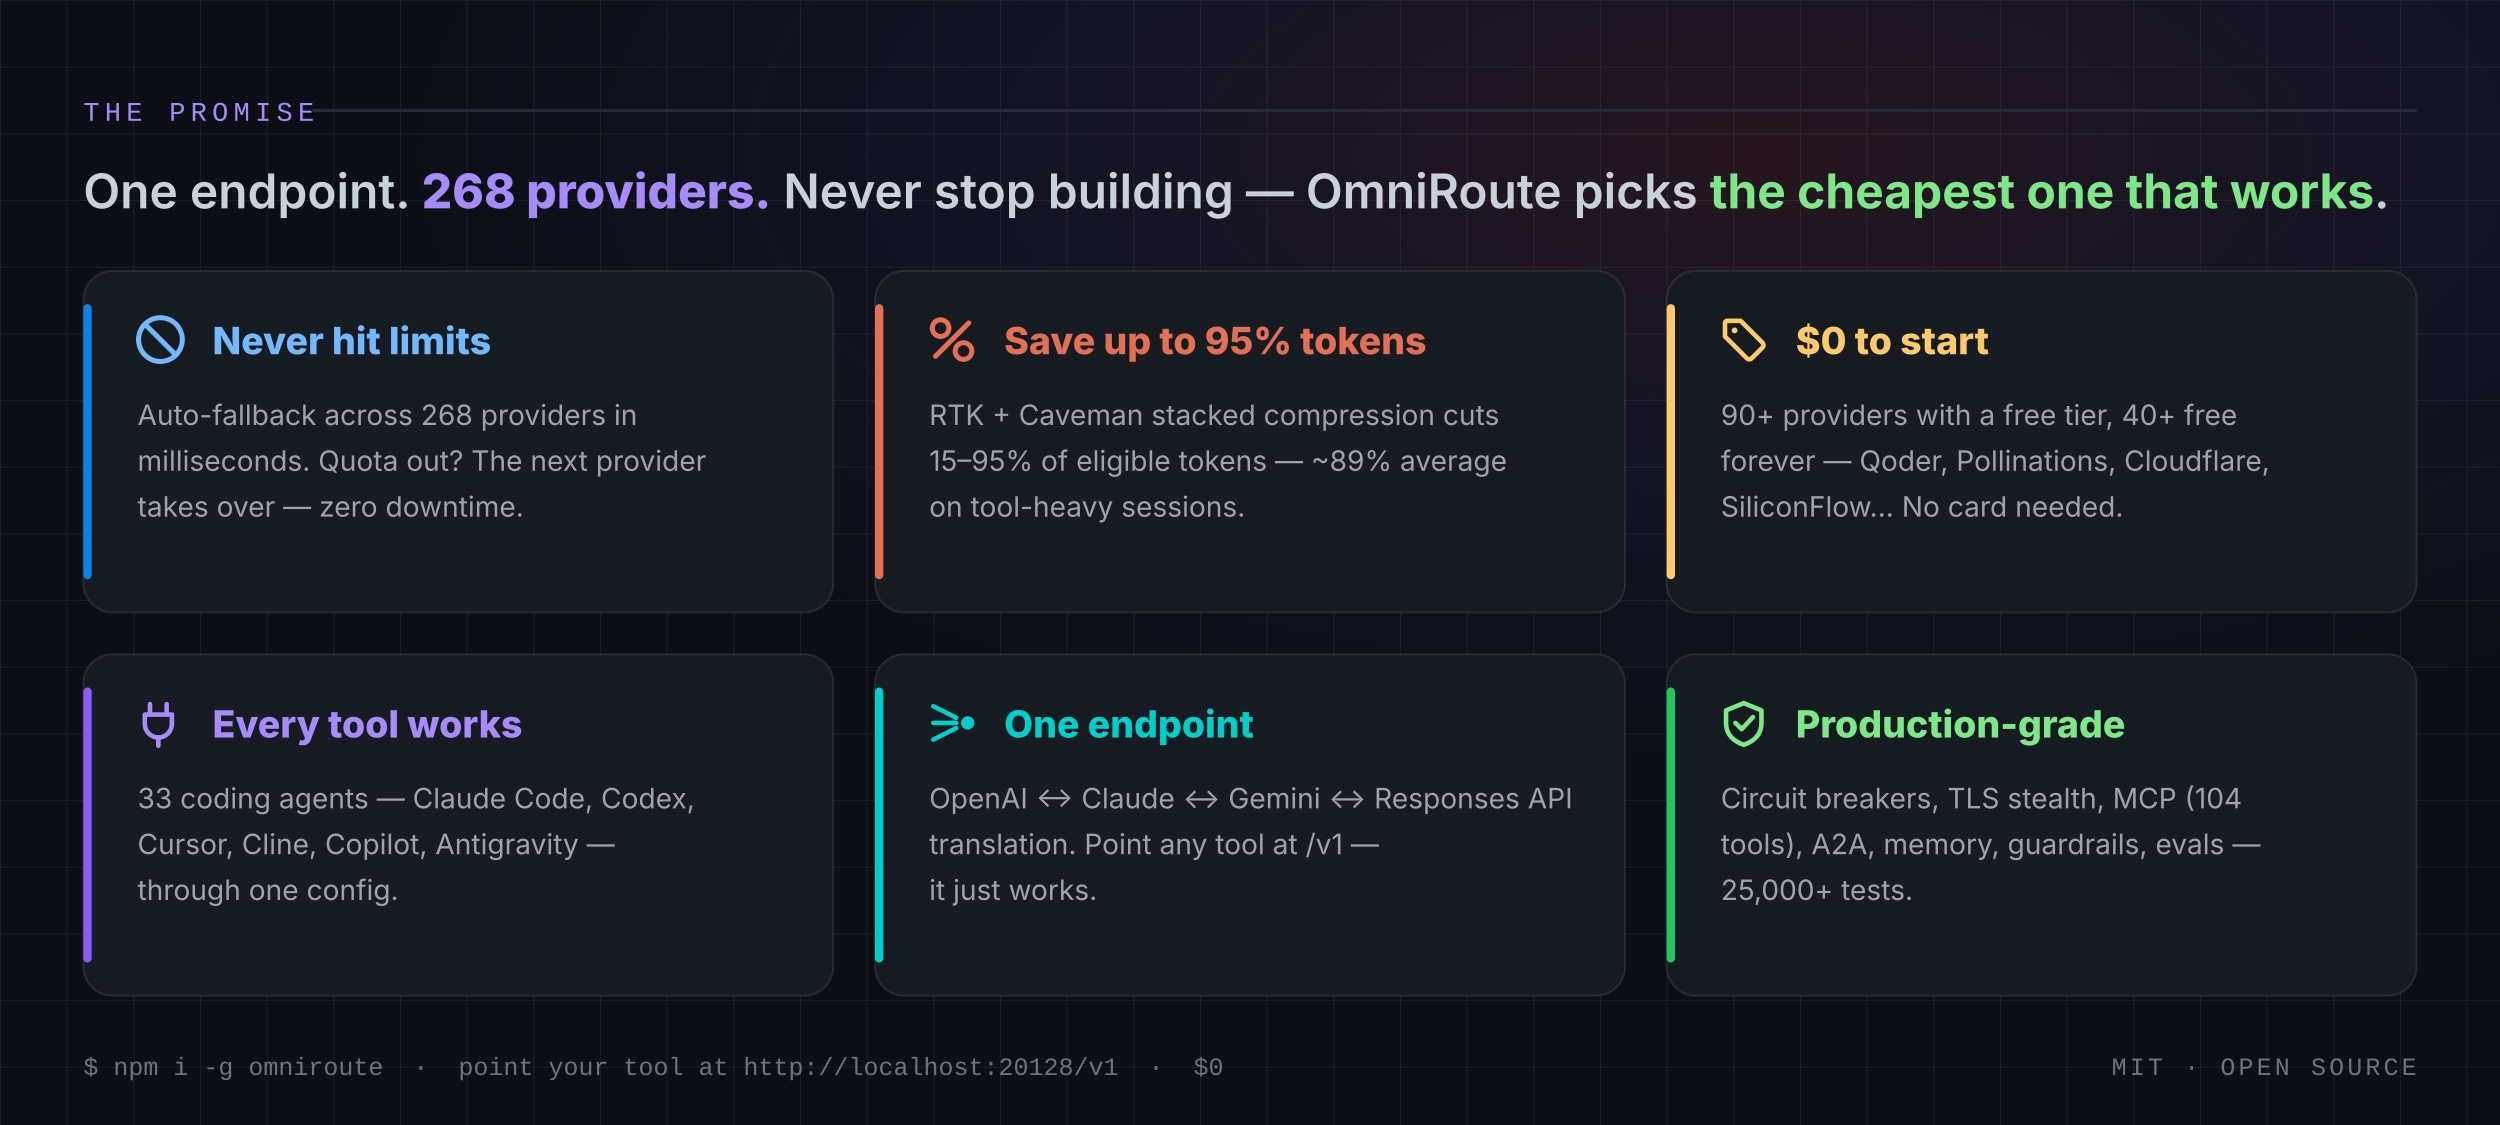
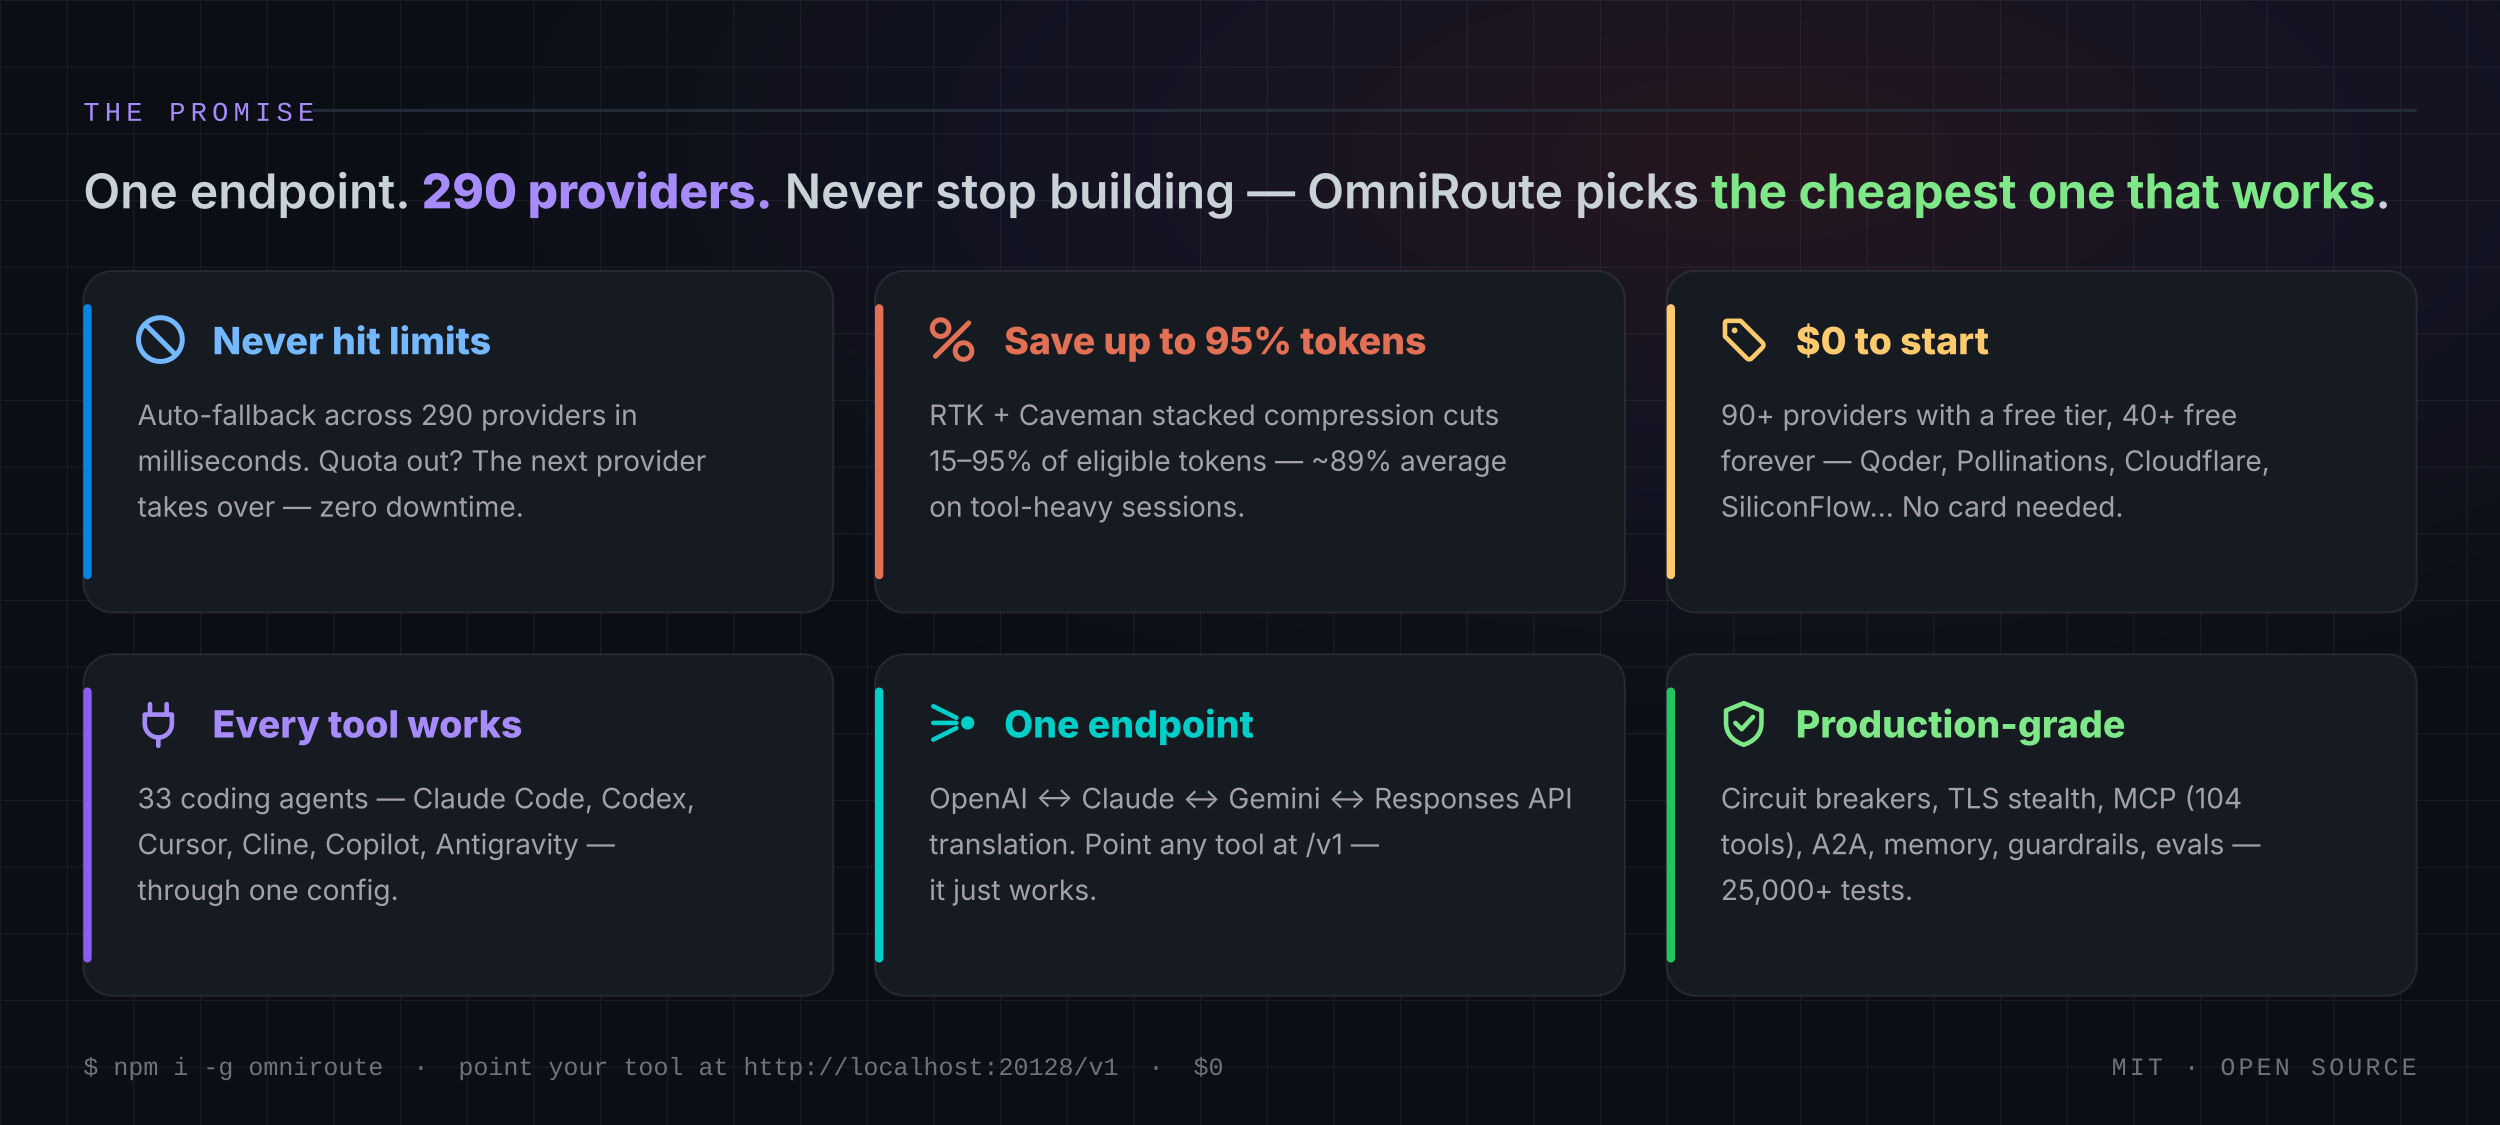
- <svg xmlns="http://www.w3.org/2000/svg" viewBox="0 0 1200 540" role="img" aria-label="The OmniRoute promise: one endpoint, 268 providers — never stop building, OmniRoute picks the cheapest one that works. Six pillars. Never hit limits: auto-fallback across 268 providers in milliseconds, quota out means the next provider takes over with zero downtime. Save up to 95 percent of tokens: RTK plus Caveman stacked compression cuts 15 to 95 percent of eligible tokens, about 89 percent average on tool-heavy sessions. Zero dollars to start: 90+ providers with a free tier, 40+ free forever — Qoder, Pollinations, Cloudflare, SiliconFlow — no card needed. Every tool works: 33 coding agents including Claude Code, Codex, Cursor, Cline, Copilot and Antigravity through one config. One endpoint: OpenAI, Claude, Gemini and Responses API translation — point any tool at /v1 and it just works. Production-grade: circuit breakers, TLS stealth, MCP with 104 tools, A2A, memory, guardrails, evals — 25,000+ tests.">
+ <svg xmlns="http://www.w3.org/2000/svg" viewBox="0 0 1200 540" role="img" aria-label="The OmniRoute promise: one endpoint, 290 providers — never stop building, OmniRoute picks the cheapest one that works. Six pillars. Never hit limits: auto-fallback across 290 providers in milliseconds, quota out means the next provider takes over with zero downtime. Save up to 95 percent of tokens: RTK plus Caveman stacked compression cuts 15 to 95 percent of eligible tokens, about 89 percent average on tool-heavy sessions. Zero dollars to start: 90+ providers with a free tier, 40+ free forever — Qoder, Pollinations, Cloudflare, SiliconFlow — no card needed. Every tool works: 33 coding agents including Claude Code, Codex, Cursor, Cline, Copilot and Antigravity through one config. One endpoint: OpenAI, Claude, Gemini and Responses API translation — point any tool at /v1 and it just works. Production-grade: circuit breakers, TLS stealth, MCP with 104 tools, A2A, memory, guardrails, evals — 25,000+ tests.">
  <defs>
    <pattern id="gridPaperP" width="32" height="32" patternUnits="userSpaceOnUse">
      <path d="M 32 0 L 0 0 0 32" fill="none" stroke="#ffffff" stroke-opacity="0.06" stroke-width="1" />
    </pattern>
    <radialGradient id="bgGlowP" cx="70%" cy="14%" r="55%">
      <stop offset="0%" stop-color="#e54d5e" stop-opacity="0.12" />
      <stop offset="55%" stop-color="#8b5cf6" stop-opacity="0.06" />
      <stop offset="100%" stop-color="#6366f1" stop-opacity="0" />
    </radialGradient>
  </defs>
  <rect width="1200" height="540" fill="#0b0e14" />
  <rect width="1200" height="540" fill="url(#gridPaperP)" />
  <rect width="1200" height="540" fill="url(#bgGlowP)" />
  <g>
    <text x="40" y="58" font-family="Consolas, 'Courier New', monospace" font-size="13" letter-spacing="2.5" fill="#a78bfa">THE PROMISE</text>
    <line x1="150" y1="53" x2="1160" y2="53" stroke="#232b38" stroke-width="1.5" />
  </g>
  <g>
-     <text x="40" y="100" font-family="Inter, 'Segoe UI', Arial, Helvetica, system-ui, sans-serif" font-size="23" font-weight="600" fill="#c9d1d9">One endpoint. <tspan fill="#a78bfa" font-weight="800">268 providers.</tspan> Never stop building — OmniRoute picks <tspan fill="#7ee787" font-weight="700">the cheapest one that works</tspan>.</text>
+     <text x="40" y="100" font-family="Inter, 'Segoe UI', Arial, Helvetica, system-ui, sans-serif" font-size="23" font-weight="600" fill="#c9d1d9">One endpoint. <tspan fill="#a78bfa" font-weight="800">290 providers.</tspan> Never stop building — OmniRoute picks <tspan fill="#7ee787" font-weight="700">the cheapest one that works</tspan>.</text>
  </g>
  <g font-family="Inter, 'Segoe UI', Arial, Helvetica, system-ui, sans-serif">
    <g>
      <rect x="40" y="130" width="360" height="164" rx="14" fill="#161b22" stroke="#ffffff" stroke-opacity="0.08" stroke-width="1" />
      <rect x="40" y="130" width="360" height="164" rx="14" fill="none" stroke="#74b9ff" stroke-width="1.5" opacity="0">
        <animate attributeName="opacity" values="0;0.9;0;0" keyTimes="0;0.055;0.12;1" dur="12s" begin="3s" repeatCount="indefinite" />
      </rect>
      <rect x="40" y="146" width="4" height="132" rx="2" fill="#0984e3" />
      <g transform="translate(66,152)" stroke="#74b9ff" stroke-width="2.4" fill="none" stroke-linecap="round">
        <circle cx="11" cy="11" r="10.5" />
        <line x1="3.9" y1="3.9" x2="18.1" y2="18.1" />
      </g>
      <text x="102" y="170" font-size="18" font-weight="800" fill="#74b9ff">Never hit limits</text>
-       <text x="66" y="204" font-size="13.5" fill="#a1a1aa">Auto-fallback across 268 providers in</text>
+       <text x="66" y="204" font-size="13.5" fill="#a1a1aa">Auto-fallback across 290 providers in</text>
      <text x="66" y="226" font-size="13.5" fill="#a1a1aa">milliseconds. Quota out? The next provider</text>
      <text x="66" y="248" font-size="13.5" fill="#a1a1aa">takes over — zero downtime.</text>
    </g>
    <g>
      <rect x="420" y="130" width="360" height="164" rx="14" fill="#161b22" stroke="#ffffff" stroke-opacity="0.08" stroke-width="1" />
      <rect x="420" y="130" width="360" height="164" rx="14" fill="none" stroke="#e17055" stroke-width="1.5" opacity="0">
        <animate attributeName="opacity" values="0;0;0.9;0;0" keyTimes="0;0.167;0.222;0.287;1" dur="12s" begin="3s" repeatCount="indefinite" />
      </rect>
      <rect x="420" y="146" width="4" height="132" rx="2" fill="#e17055" />
      <g transform="translate(446,152)" stroke="#e17055" stroke-width="2.4" fill="none" stroke-linecap="round">
        <circle cx="5.5" cy="5.5" r="4" />
        <circle cx="16.5" cy="16.5" r="4" />
        <line x1="19" y1="3" x2="3" y2="19" />
      </g>
      <text x="482" y="170" font-size="18" font-weight="800" fill="#e17055">Save up to 95% tokens</text>
      <text x="446" y="204" font-size="13.5" fill="#a1a1aa">RTK + Caveman stacked compression cuts</text>
      <text x="446" y="226" font-size="13.5" fill="#a1a1aa">15–95% of eligible tokens — ~89% average</text>
      <text x="446" y="248" font-size="13.5" fill="#a1a1aa">on tool-heavy sessions.</text>
    </g>
    <g>
      <rect x="800" y="130" width="360" height="164" rx="14" fill="#161b22" stroke="#ffffff" stroke-opacity="0.08" stroke-width="1" />
      <rect x="800" y="130" width="360" height="164" rx="14" fill="none" stroke="#fdcb6e" stroke-width="1.5" opacity="0">
        <animate attributeName="opacity" values="0;0;0.9;0;0" keyTimes="0;0.334;0.389;0.454;1" dur="12s" begin="3s" repeatCount="indefinite" />
      </rect>
      <rect x="800" y="146" width="4" height="132" rx="2" fill="#fdcb6e" />
      <g transform="translate(826,152)" stroke="#fdcb6e" stroke-width="2.2" fill="none" stroke-linecap="round" stroke-linejoin="round">
        <path d="M 2,9.5 L 2,3 A 1,1 0 0 1 3,2 L 9.5,2 L 20,12.5 A 1.6,1.6 0 0 1 20,14.8 L 14.8,20 A 1.6,1.6 0 0 1 12.5,20 Z" />
        <circle cx="6.6" cy="6.6" r="1.4" fill="#fdcb6e" stroke="none" />
      </g>
      <text x="862" y="170" font-size="18" font-weight="800" fill="#fdcb6e">$0 to start</text>
      <text x="826" y="204" font-size="13.5" fill="#a1a1aa">90+ providers with a free tier, 40+ free</text>
      <text x="826" y="226" font-size="13.5" fill="#a1a1aa">forever — Qoder, Pollinations, Cloudflare,</text>
      <text x="826" y="248" font-size="13.5" fill="#a1a1aa">SiliconFlow… No card needed.</text>
    </g>
    <g>
      <rect x="40" y="314" width="360" height="164" rx="14" fill="#161b22" stroke="#ffffff" stroke-opacity="0.08" stroke-width="1" />
      <rect x="40" y="314" width="360" height="164" rx="14" fill="none" stroke="#a78bfa" stroke-width="1.5" opacity="0">
        <animate attributeName="opacity" values="0;0;0.9;0;0" keyTimes="0;0.5;0.555;0.62;1" dur="12s" begin="3s" repeatCount="indefinite" />
      </rect>
      <rect x="40" y="330" width="4" height="132" rx="2" fill="#8b5cf6" />
      <g transform="translate(66,336)" stroke="#a78bfa" stroke-width="2.2" fill="none" stroke-linecap="round" stroke-linejoin="round">
        <path d="M 6,2 L 6,7 M 14,2 L 14,7" />
        <path d="M 3.5,7 L 16.5,7 L 16.5,11.5 A 6.5,6.5 0 0 1 10,18 A 6.5,6.5 0 0 1 3.5,11.5 Z" />
        <path d="M 10,18 L 10,22" />
      </g>
      <text x="102" y="354" font-size="18" font-weight="800" fill="#a78bfa">Every tool works</text>
      <text x="66" y="388" font-size="13.5" fill="#a1a1aa">33 coding agents — Claude Code, Codex,</text>
      <text x="66" y="410" font-size="13.5" fill="#a1a1aa">Cursor, Cline, Copilot, Antigravity —</text>
      <text x="66" y="432" font-size="13.5" fill="#a1a1aa">through one config.</text>
    </g>
    <g>
      <rect x="420" y="314" width="360" height="164" rx="14" fill="#161b22" stroke="#ffffff" stroke-opacity="0.08" stroke-width="1" />
      <rect x="420" y="314" width="360" height="164" rx="14" fill="none" stroke="#00cec9" stroke-width="1.5" opacity="0">
        <animate attributeName="opacity" values="0;0;0.9;0;0" keyTimes="0;0.667;0.722;0.787;1" dur="12s" begin="3s" repeatCount="indefinite" />
      </rect>
      <rect x="420" y="330" width="4" height="132" rx="2" fill="#00cec9" />
      <g transform="translate(446,336)" stroke="#00cec9" stroke-width="2.2" fill="none" stroke-linecap="round">
        <path d="M 2,3 L 13,8.5 M 2,11 L 13,11 M 2,19 L 13,13.5" />
        <circle cx="18.5" cy="11" r="3.2" fill="#00cec9" stroke="none" />
      </g>
      <text x="482" y="354" font-size="18" font-weight="800" fill="#00cec9">One endpoint</text>
      <text x="446" y="388" font-size="13.5" fill="#a1a1aa">OpenAI ↔ Claude ↔ Gemini ↔ Responses API</text>
      <text x="446" y="410" font-size="13.5" fill="#a1a1aa">translation. Point any tool at /v1 —</text>
      <text x="446" y="432" font-size="13.5" fill="#a1a1aa">it just works.</text>
    </g>
    <g>
      <rect x="800" y="314" width="360" height="164" rx="14" fill="#161b22" stroke="#ffffff" stroke-opacity="0.08" stroke-width="1" />
      <rect x="800" y="314" width="360" height="164" rx="14" fill="none" stroke="#7ee787" stroke-width="1.5" opacity="0">
        <animate attributeName="opacity" values="0;0;0.9;0;0" keyTimes="0;0.834;0.889;0.954;1" dur="12s" begin="3s" repeatCount="indefinite" />
      </rect>
      <rect x="800" y="330" width="4" height="132" rx="2" fill="#22c55e" />
      <g transform="translate(826,336)" stroke="#7ee787" stroke-width="2.2" fill="none" stroke-linecap="round" stroke-linejoin="round">
        <path d="M 11,1.5 L 19.5,5 L 19.5,11 C 19.5,16.5 16,19.8 11,21.5 C 6,19.8 2.5,16.5 2.5,11 L 2.5,5 Z" />
        <path d="M 7,11 L 10,14 L 15.4,8.2" />
      </g>
      <text x="862" y="354" font-size="18" font-weight="800" fill="#7ee787">Production-grade</text>
      <text x="826" y="388" font-size="13.5" fill="#a1a1aa">Circuit breakers, TLS stealth, MCP (104</text>
      <text x="826" y="410" font-size="13.5" fill="#a1a1aa">tools), A2A, memory, guardrails, evals —</text>
      <text x="826" y="432" font-size="13.5" fill="#a1a1aa">25,000+ tests.</text>
    </g>
  </g>
  <g>
    <text x="40" y="516" font-family="Consolas, 'Courier New', monospace" font-size="12" fill="#71717a">$ npm i -g omniroute  ·  point your tool at http://localhost:20128/v1  ·  $0</text>
    <text x="1160" y="516" text-anchor="end" font-family="Consolas, 'Courier New', monospace" font-size="12" letter-spacing="1.5" fill="#71717a">MIT · OPEN SOURCE</text>
  </g>
</svg>
